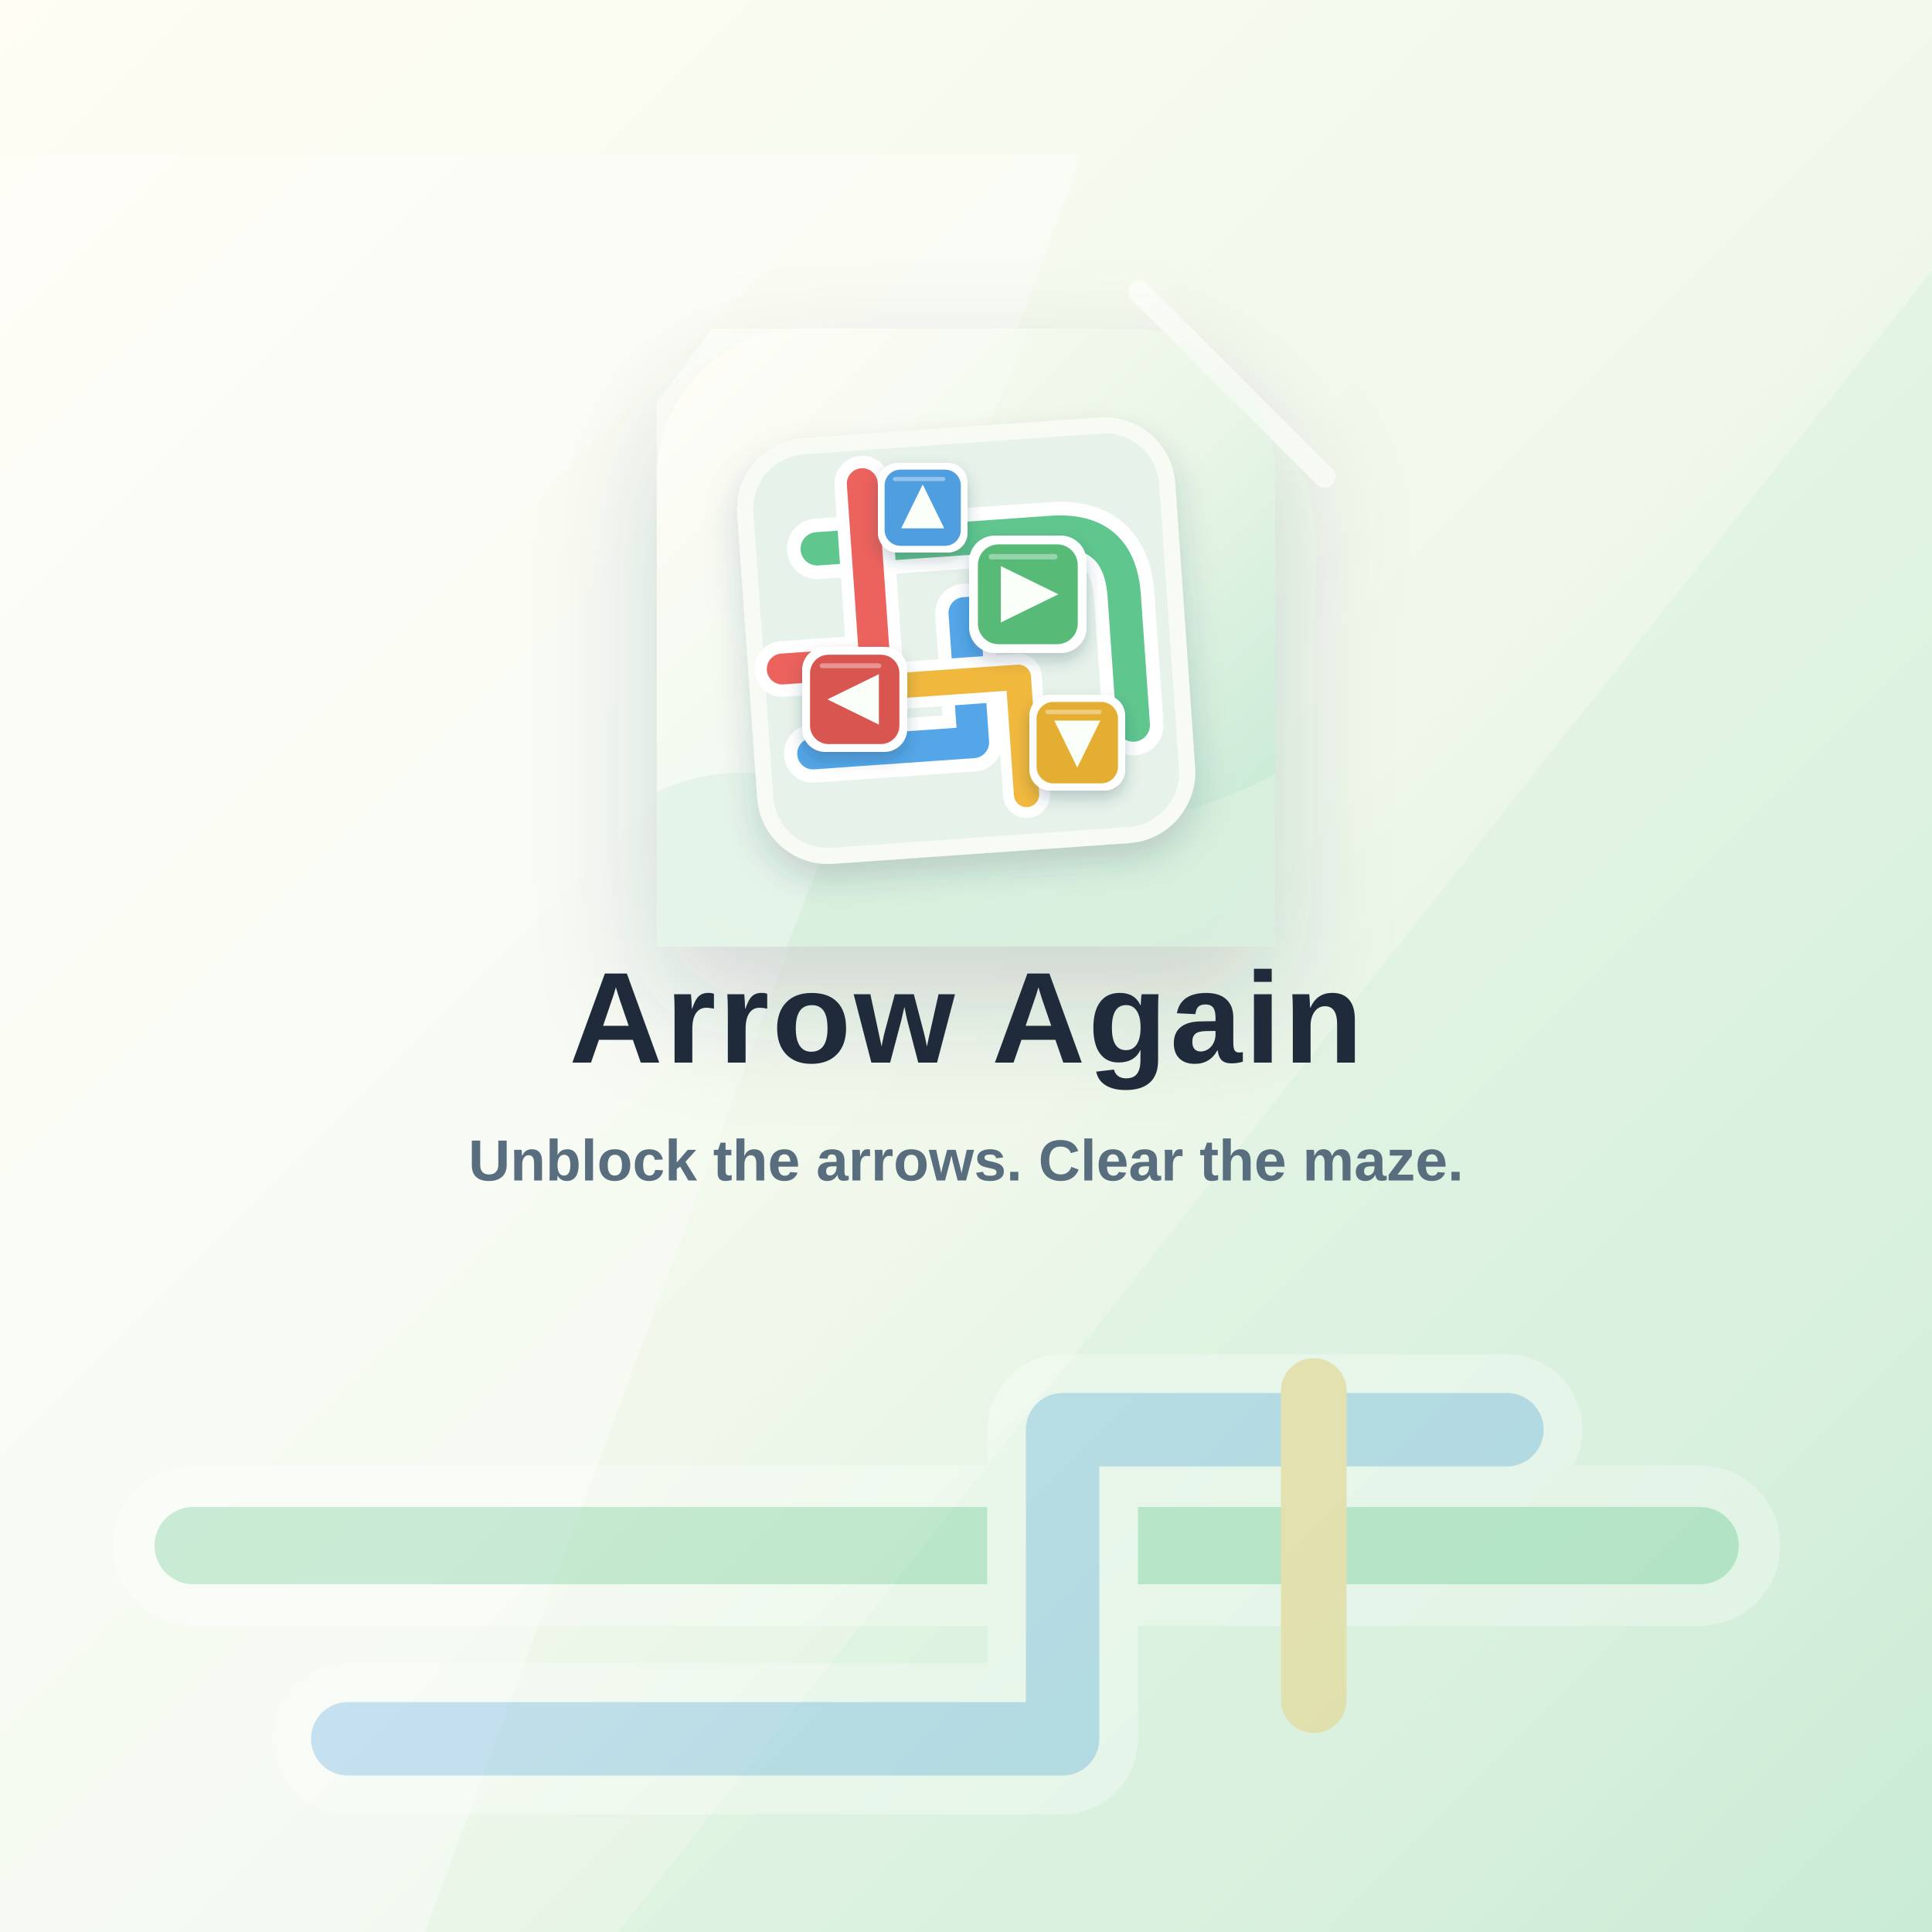
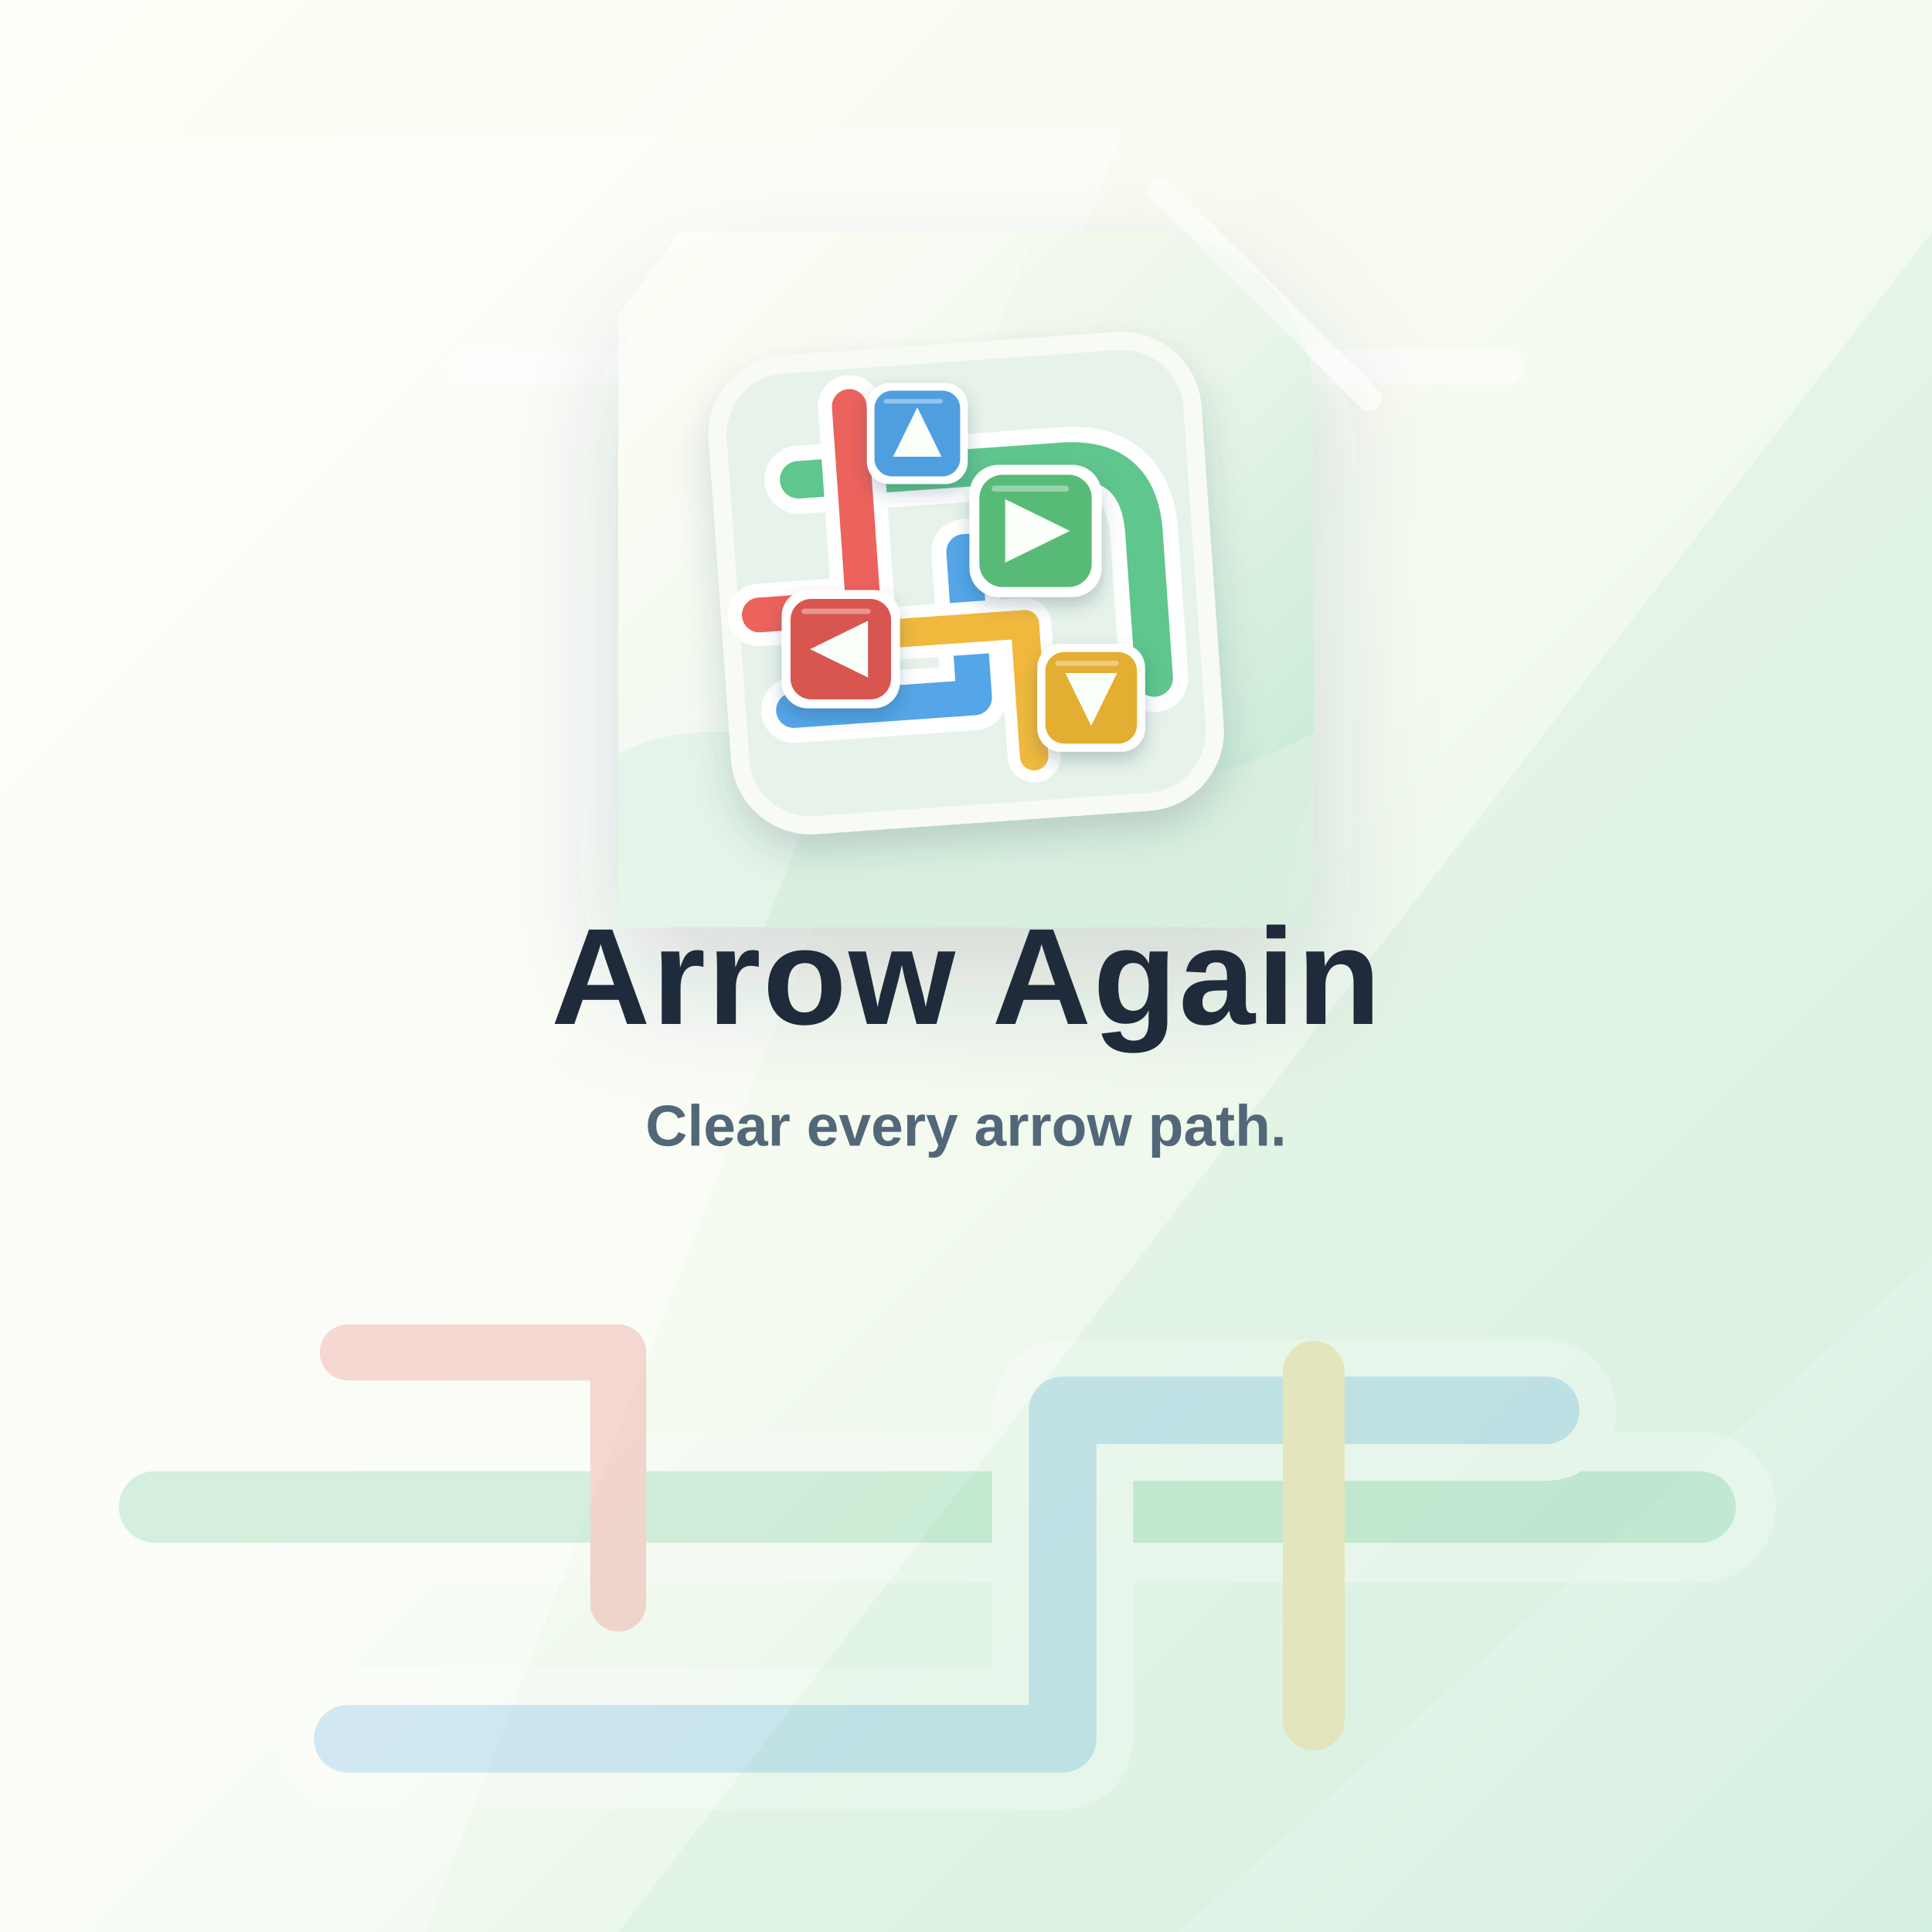
<svg xmlns="http://www.w3.org/2000/svg" width="2732" height="2732" viewBox="0 0 2732 2732">
  <defs>
    <linearGradient id="splashBg" x1="0" x2="1" y1="0" y2="1">
-       <stop offset="0" stop-color="#FFFDF4" />
-       <stop offset=".54" stop-color="#F0F8EB" />
-       <stop offset="1" stop-color="#C9EBD5" />
+       <stop offset="0" stop-color="#FFFDF7" />
+       <stop offset=".5" stop-color="#F6FBF1" />
+       <stop offset="1" stop-color="#D4F0E1" />
    </linearGradient>
    <filter id="splashShadow" x="-30%" y="-30%" width="160%" height="170%">
-       <feDropShadow dx="0" dy="92.888" stdDeviation="95.62" flood-color="#264057" flood-opacity=".18" />
+       <feDropShadow dx="0" dy="87.424" stdDeviation="87.424" flood-color="#264057" flood-opacity=".17" />
    </filter>
  </defs>
  <rect width="2732" height="2732" fill="url(#splashBg)" />
-   <path d="M-218.56 218.56 H1529.92 L601.04 2732 H-218.56Z" fill="#FFFFFF" opacity=".34" />
-   <path d="M2732 382.48 L2732 1803.12 L1639.2 2732 H874.24Z" fill="#D8F0DE" opacity=".48" />
-   <g opacity="0.3">
-     <path d="M273.2 2185.6 H2404.16" stroke="#FFFFFF" stroke-width="226.756" stroke-linecap="round" fill="none" />
-     <path d="M273.2 2185.6 H2404.16" stroke="#5FC68E" stroke-width="109.28" stroke-linecap="round" fill="none" />
-     <path d="M491.76 2458.8 H1502.6 V2021.68 H2130.96" stroke="#FFFFFF" stroke-width="213.096" stroke-linecap="round" stroke-linejoin="round" fill="none" />
-     <path d="M491.76 2458.8 H1502.6 V2021.68 H2130.96" stroke="#54A6E8" stroke-width="103.816" stroke-linecap="round" stroke-linejoin="round" fill="none" />
-     <path d="M1857.76 1967.04 V2404.16" stroke="#F0B83E" stroke-width="92.888" stroke-linecap="round" fill="none" />
+   <path d="M-218.56 191.24 H1584.56 L601.04 2732 H-218.56Z" fill="#FFFFFF" opacity=".38" />
+   <path d="M2732 327.84 L2732 1775.8 L1666.52 2732 H874.24Z" fill="#D8F0DE" opacity=".52" />
+   <path d="M655.68 519.08 H2130.96" stroke="#FFFFFF" stroke-width="49.176" stroke-linecap="round" opacity=".58" />
+   <path d="M1803.12 546.4 V928.88" stroke="#F0B83E" stroke-width="49.176" stroke-linecap="round" opacity=".72" />
+   <g opacity="0.24">
+     <path d="M218.56 2130.96 H2404.16" stroke="#FFFFFF" stroke-width="213.096" stroke-linecap="round" fill="none" />
+     <path d="M218.56 2130.96 H2404.16" stroke="#5FC68E" stroke-width="101.084" stroke-linecap="round" fill="none" />
+     <path d="M491.76 2458.8 H1502.6 V1994.36 H2185.6" stroke="#FFFFFF" stroke-width="199.436" stroke-linecap="round" stroke-linejoin="round" fill="none" />
+     <path d="M491.76 2458.8 H1502.6 V1994.36 H2185.6" stroke="#54A6E8" stroke-width="95.62" stroke-linecap="round" stroke-linejoin="round" fill="none" />
+     <path d="M1857.76 1939.72 V2431.48" stroke="#F0B83E" stroke-width="87.424" stroke-linecap="round" fill="none" />
+     <path d="M874.24 2267.56 V1912.4 H491.76" stroke="#EC625B" stroke-width="79.228" stroke-linecap="round" stroke-linejoin="round" fill="none" />
  </g>
-   <g transform="translate(928.88 464.44) scale(0.85375)" filter="url(#splashShadow)">
+   <g transform="translate(874.24 327.84) scale(0.9604687)" filter="url(#splashShadow)">
    <defs>
      <linearGradient id="iconBg" x1="0" x2="1" y1="0" y2="1">
        <stop offset="0" stop-color="#FFFDF4" />
        <stop offset=".52" stop-color="#EAF6E8" />
        <stop offset="1" stop-color="#BFE7D1" />
      </linearGradient>
      <filter id="softShadow" x="-20%" y="-20%" width="140%" height="150%">
        <feDropShadow dx="0" dy="26.624" stdDeviation="26.624" flood-color="#274157" flood-opacity=".18" />
      </filter>
      <filter id="tileShadow" x="-25%" y="-25%" width="150%" height="150%">
        <feDropShadow dx="0" dy="12.288" stdDeviation="12.288" flood-color="#24435B" flood-opacity=".25" />
      </filter>
    </defs>
    <rect width="1024" height="1024" rx="245.76" fill="url(#iconBg)" />
    <path d="M0 768 C266.24 634.88 593.92 972.8 1024 737.28 L1024 1024 L0 1024Z" fill="#D9F0DF" opacity=".9" />
    <path d="M92.16 0 H614.4 L215.04 1024 H0 V122.88Z" fill="#FFFFFF" opacity=".28" />
    <path d="M798.72 -61.44 L1105.92 245.76" stroke="#FFFFFF" stroke-width="35.84" opacity=".46" stroke-linecap="round" />
    <g filter="url(#softShadow)" transform="rotate(-4 512 512)">
      <rect x="148.48" y="163.84" width="727.04" height="706.56" rx="117.76" fill="#F8FBF4" />
      <rect x="175.104" y="190.464" width="673.792" height="653.312" rx="90.112" fill="#E7F3EA" />
      <path d="M276.48 348.16 H665.6 Q778.24 348.16 778.24 460.8 V675.84" stroke="#FFFFFF" stroke-width="100.352" stroke-linecap="round" stroke-linejoin="round" fill="none" />
      <path d="M276.48 348.16 H665.6 Q778.24 348.16 778.24 460.8 V675.84" stroke="#5FC68E" stroke-width="55.296" stroke-linecap="round" stroke-linejoin="round" fill="none" />
      <path d="M245.76 686.08 H512 V471.04 H655.36" stroke="#FFFFFF" stroke-width="96.256" stroke-linecap="round" stroke-linejoin="round" fill="none" />
      <path d="M245.76 686.08 H512 V471.04 H655.36" stroke="#54A6E8" stroke-width="52.224" stroke-linecap="round" stroke-linejoin="round" fill="none" />
      <path d="M358.4 245.76 V542.72 H204.8" stroke="#FFFFFF" stroke-width="92.16" stroke-linecap="round" stroke-linejoin="round" fill="none" />
      <path d="M358.4 245.76 V542.72 H204.8" stroke="#EC625B" stroke-width="51.2" stroke-linecap="round" stroke-linejoin="round" fill="none" />
      <path d="M593.92 778.24 V583.68 H389.12" stroke="#FFFFFF" stroke-width="77.824" stroke-linecap="round" stroke-linejoin="round" fill="none" />
      <path d="M593.92 778.24 V583.68 H389.12" stroke="#F0B83E" stroke-width="41.984" stroke-linecap="round" stroke-linejoin="round" fill="none" />
    </g>
    <g filter="url(#tileShadow)">
      <g>
        <rect x="517.12" y="343.04" width="194.56" height="194.56" rx="42.803" fill="#FFFFFF" />
        <rect x="531.712" y="357.632" width="165.376" height="165.376" rx="34.243" fill="#58BA77" />
        <polygon points="569.651,393.626 664.986,440.32 569.651,487.014" fill="#FBFFF9" />
        <path d="M554.086 378.061 H659.149" stroke="#FFFFFF" stroke-width="8.95" opacity=".38" stroke-linecap="round" />
      </g>
      <g>
        <rect x="240.64" y="527.36" width="174.08" height="174.08" rx="38.298" fill="#FFFFFF" />
        <rect x="253.696" y="540.416" width="147.968" height="147.968" rx="30.638" fill="#D9544F" />
        <polygon points="367.718,572.621 282.419,614.4 367.718,656.179" fill="#FBFFF9" />
        <path d="M273.715 558.694 H367.718" stroke="#FFFFFF" stroke-width="8.008" opacity=".38" stroke-linecap="round" />
      </g>
      <g>
        <rect x="616.96" y="606.72" width="158.72" height="158.72" rx="34.918" fill="#FFFFFF" />
        <rect x="628.864" y="618.624" width="134.912" height="134.912" rx="27.935" fill="#E4AE33" />
        <polygon points="658.227,649.574 696.32,727.347 734.413,649.574" fill="#FBFFF9" />
        <path d="M647.117 635.29 H732.826" stroke="#FFFFFF" stroke-width="7.301" opacity=".38" stroke-linecap="round" />
      </g>
      <g>
        <rect x="366.08" y="222.72" width="148.48" height="148.48" rx="32.666" fill="#FFFFFF" />
        <rect x="377.216" y="233.856" width="126.208" height="126.208" rx="26.132" fill="#4F9FE0" />
        <polygon points="404.685,331.11 440.32,258.355 475.955,331.11" fill="#FBFFF9" />
        <path d="M394.291 249.446 H474.47" stroke="#FFFFFF" stroke-width="6.83" opacity=".38" stroke-linecap="round" />
      </g>
    </g>
  </g>
-   <text x="1366" y="1502.6" text-anchor="middle" fill="#1F2B3A" font-family="Avenir Next, Nunito, Arial, sans-serif" font-size="183.044" font-weight="850" letter-spacing="4.098">Arrow Again</text>
-   <text x="1366" y="1669.252" text-anchor="middle" fill="#586D7D" font-family="Avenir Next, Nunito, Arial, sans-serif" font-size="81.96" font-weight="700">Unblock the arrows. Clear the maze.</text>
+   <text x="1366" y="1447.96" text-anchor="middle" fill="#1F2B3A" font-family="Avenir Next, Nunito, Arial, sans-serif" font-size="193.972" font-weight="900" letter-spacing="2.732">Arrow Again</text>
+   <text x="1366" y="1620.076" text-anchor="middle" fill="#526879" font-family="Avenir Next, Nunito, Arial, sans-serif" font-size="81.96" font-weight="760">Clear every arrow path.</text>
</svg>
